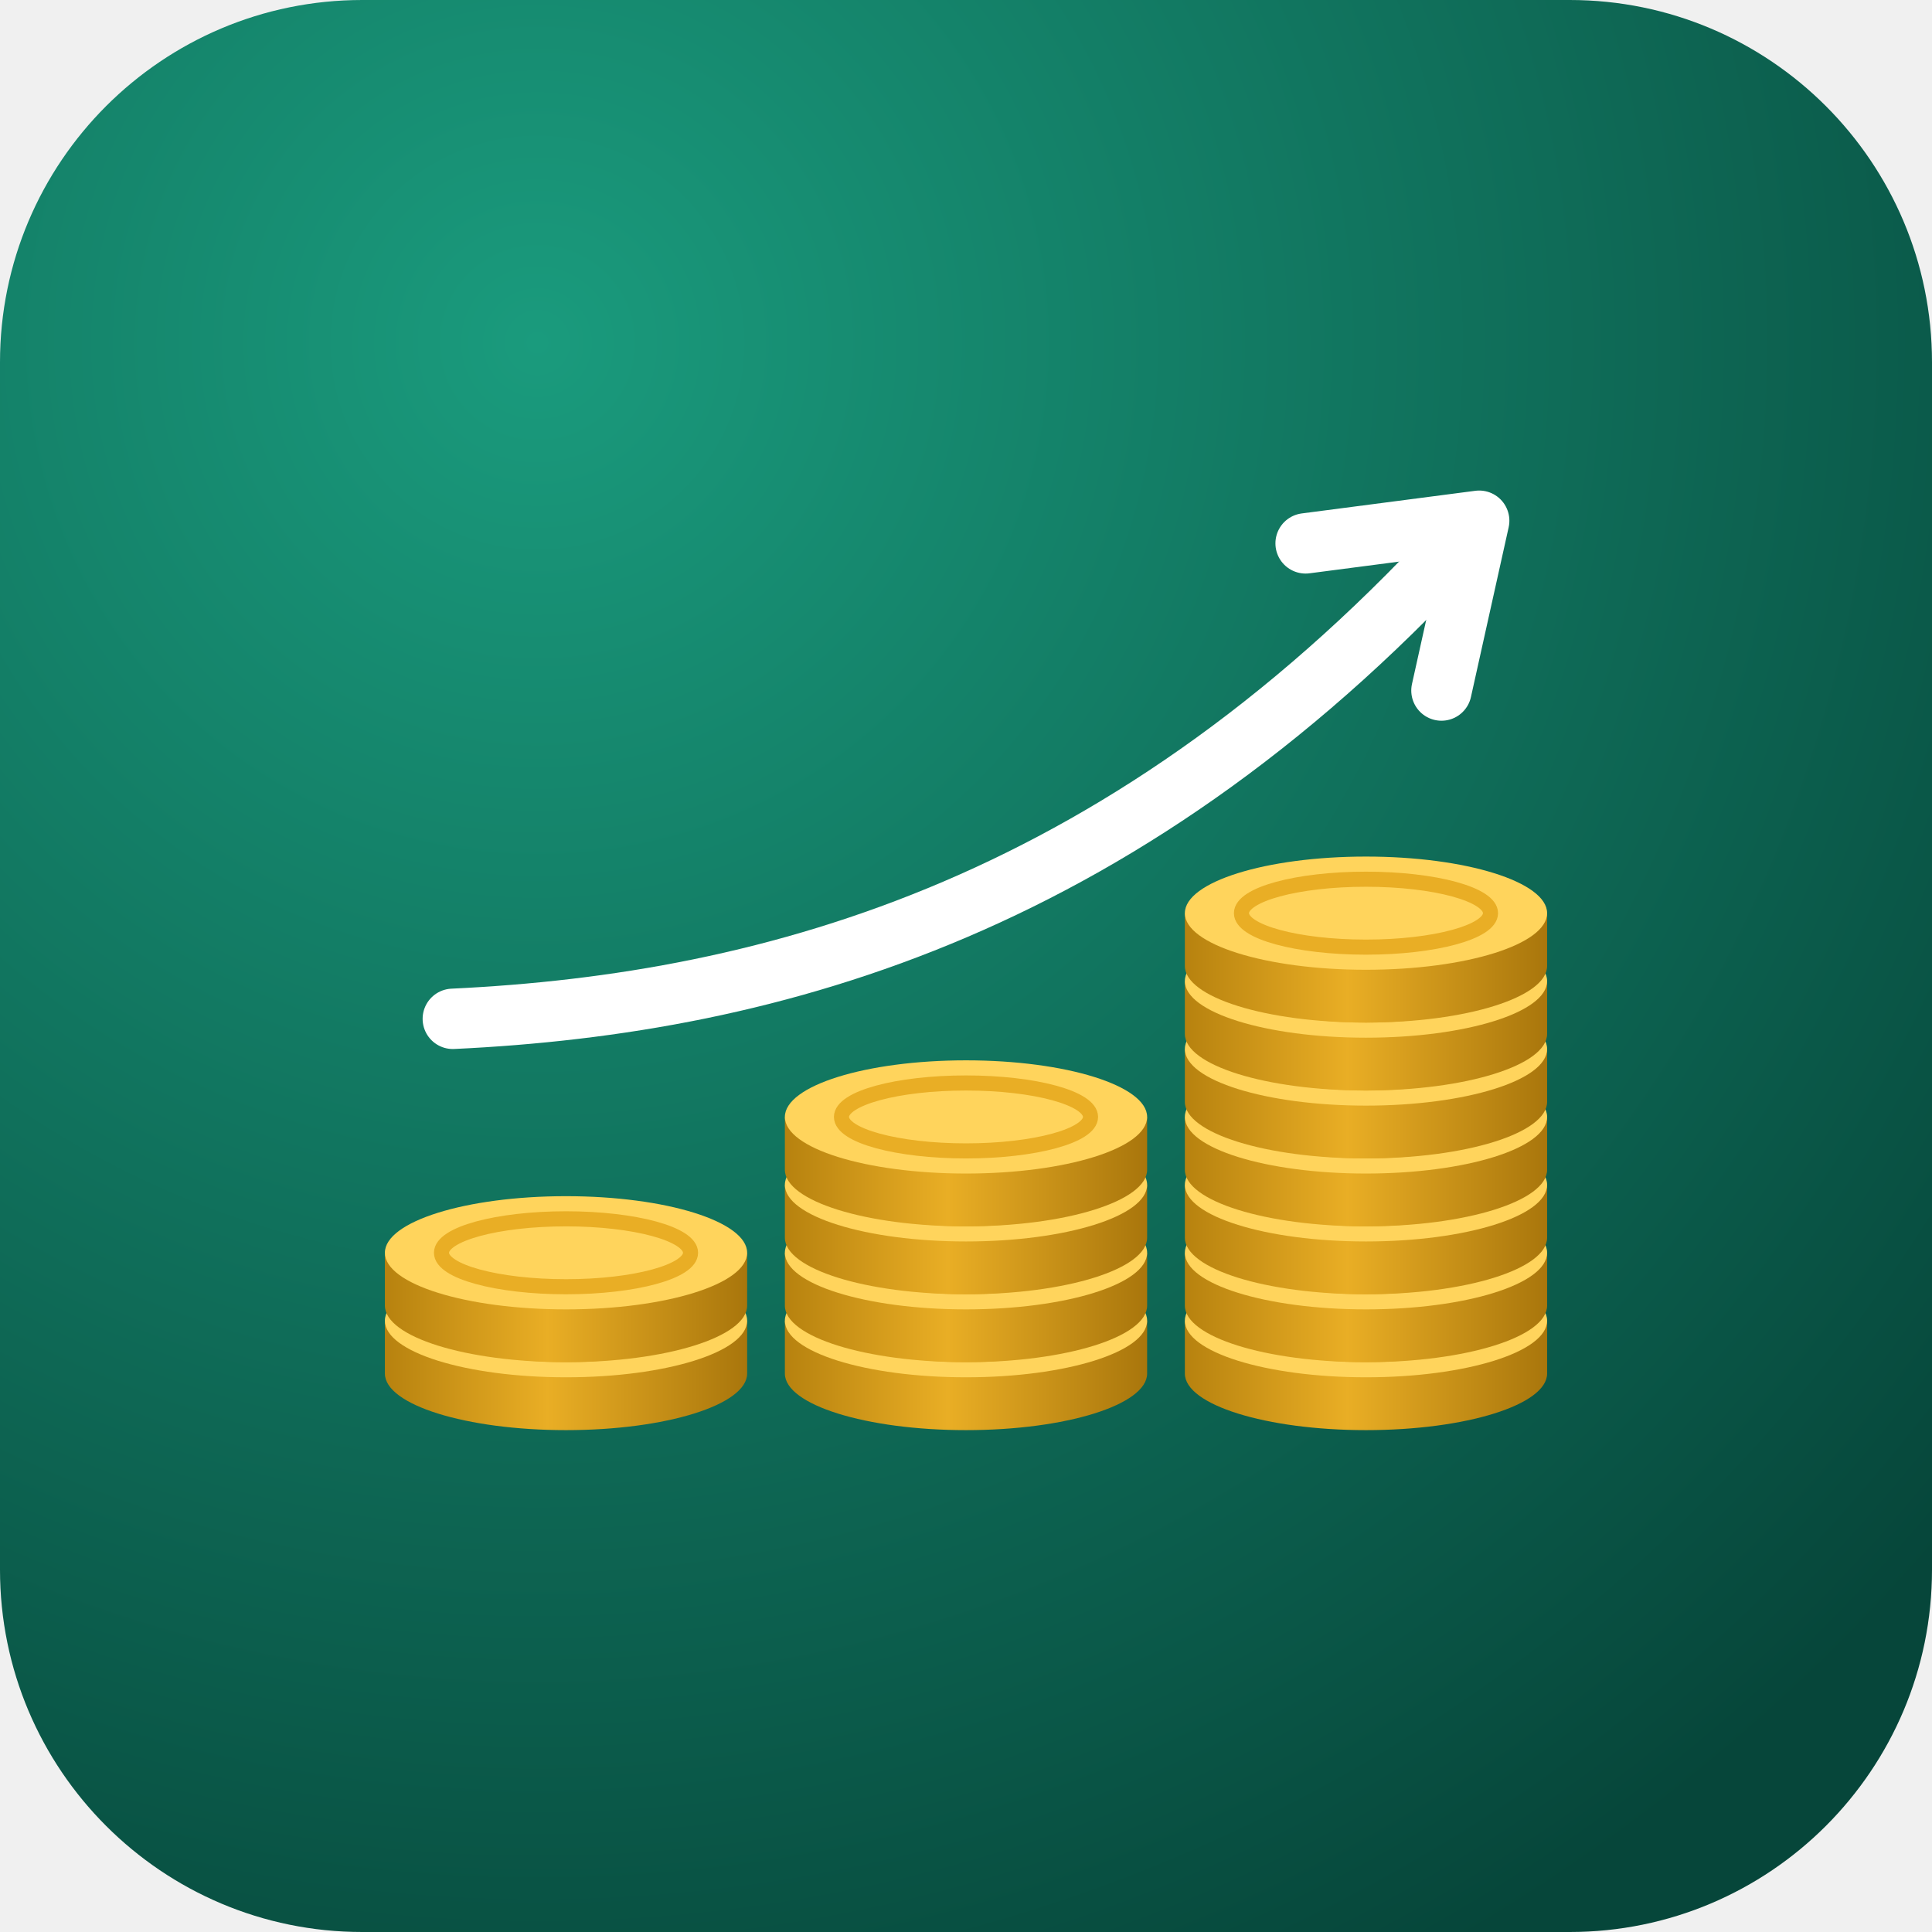
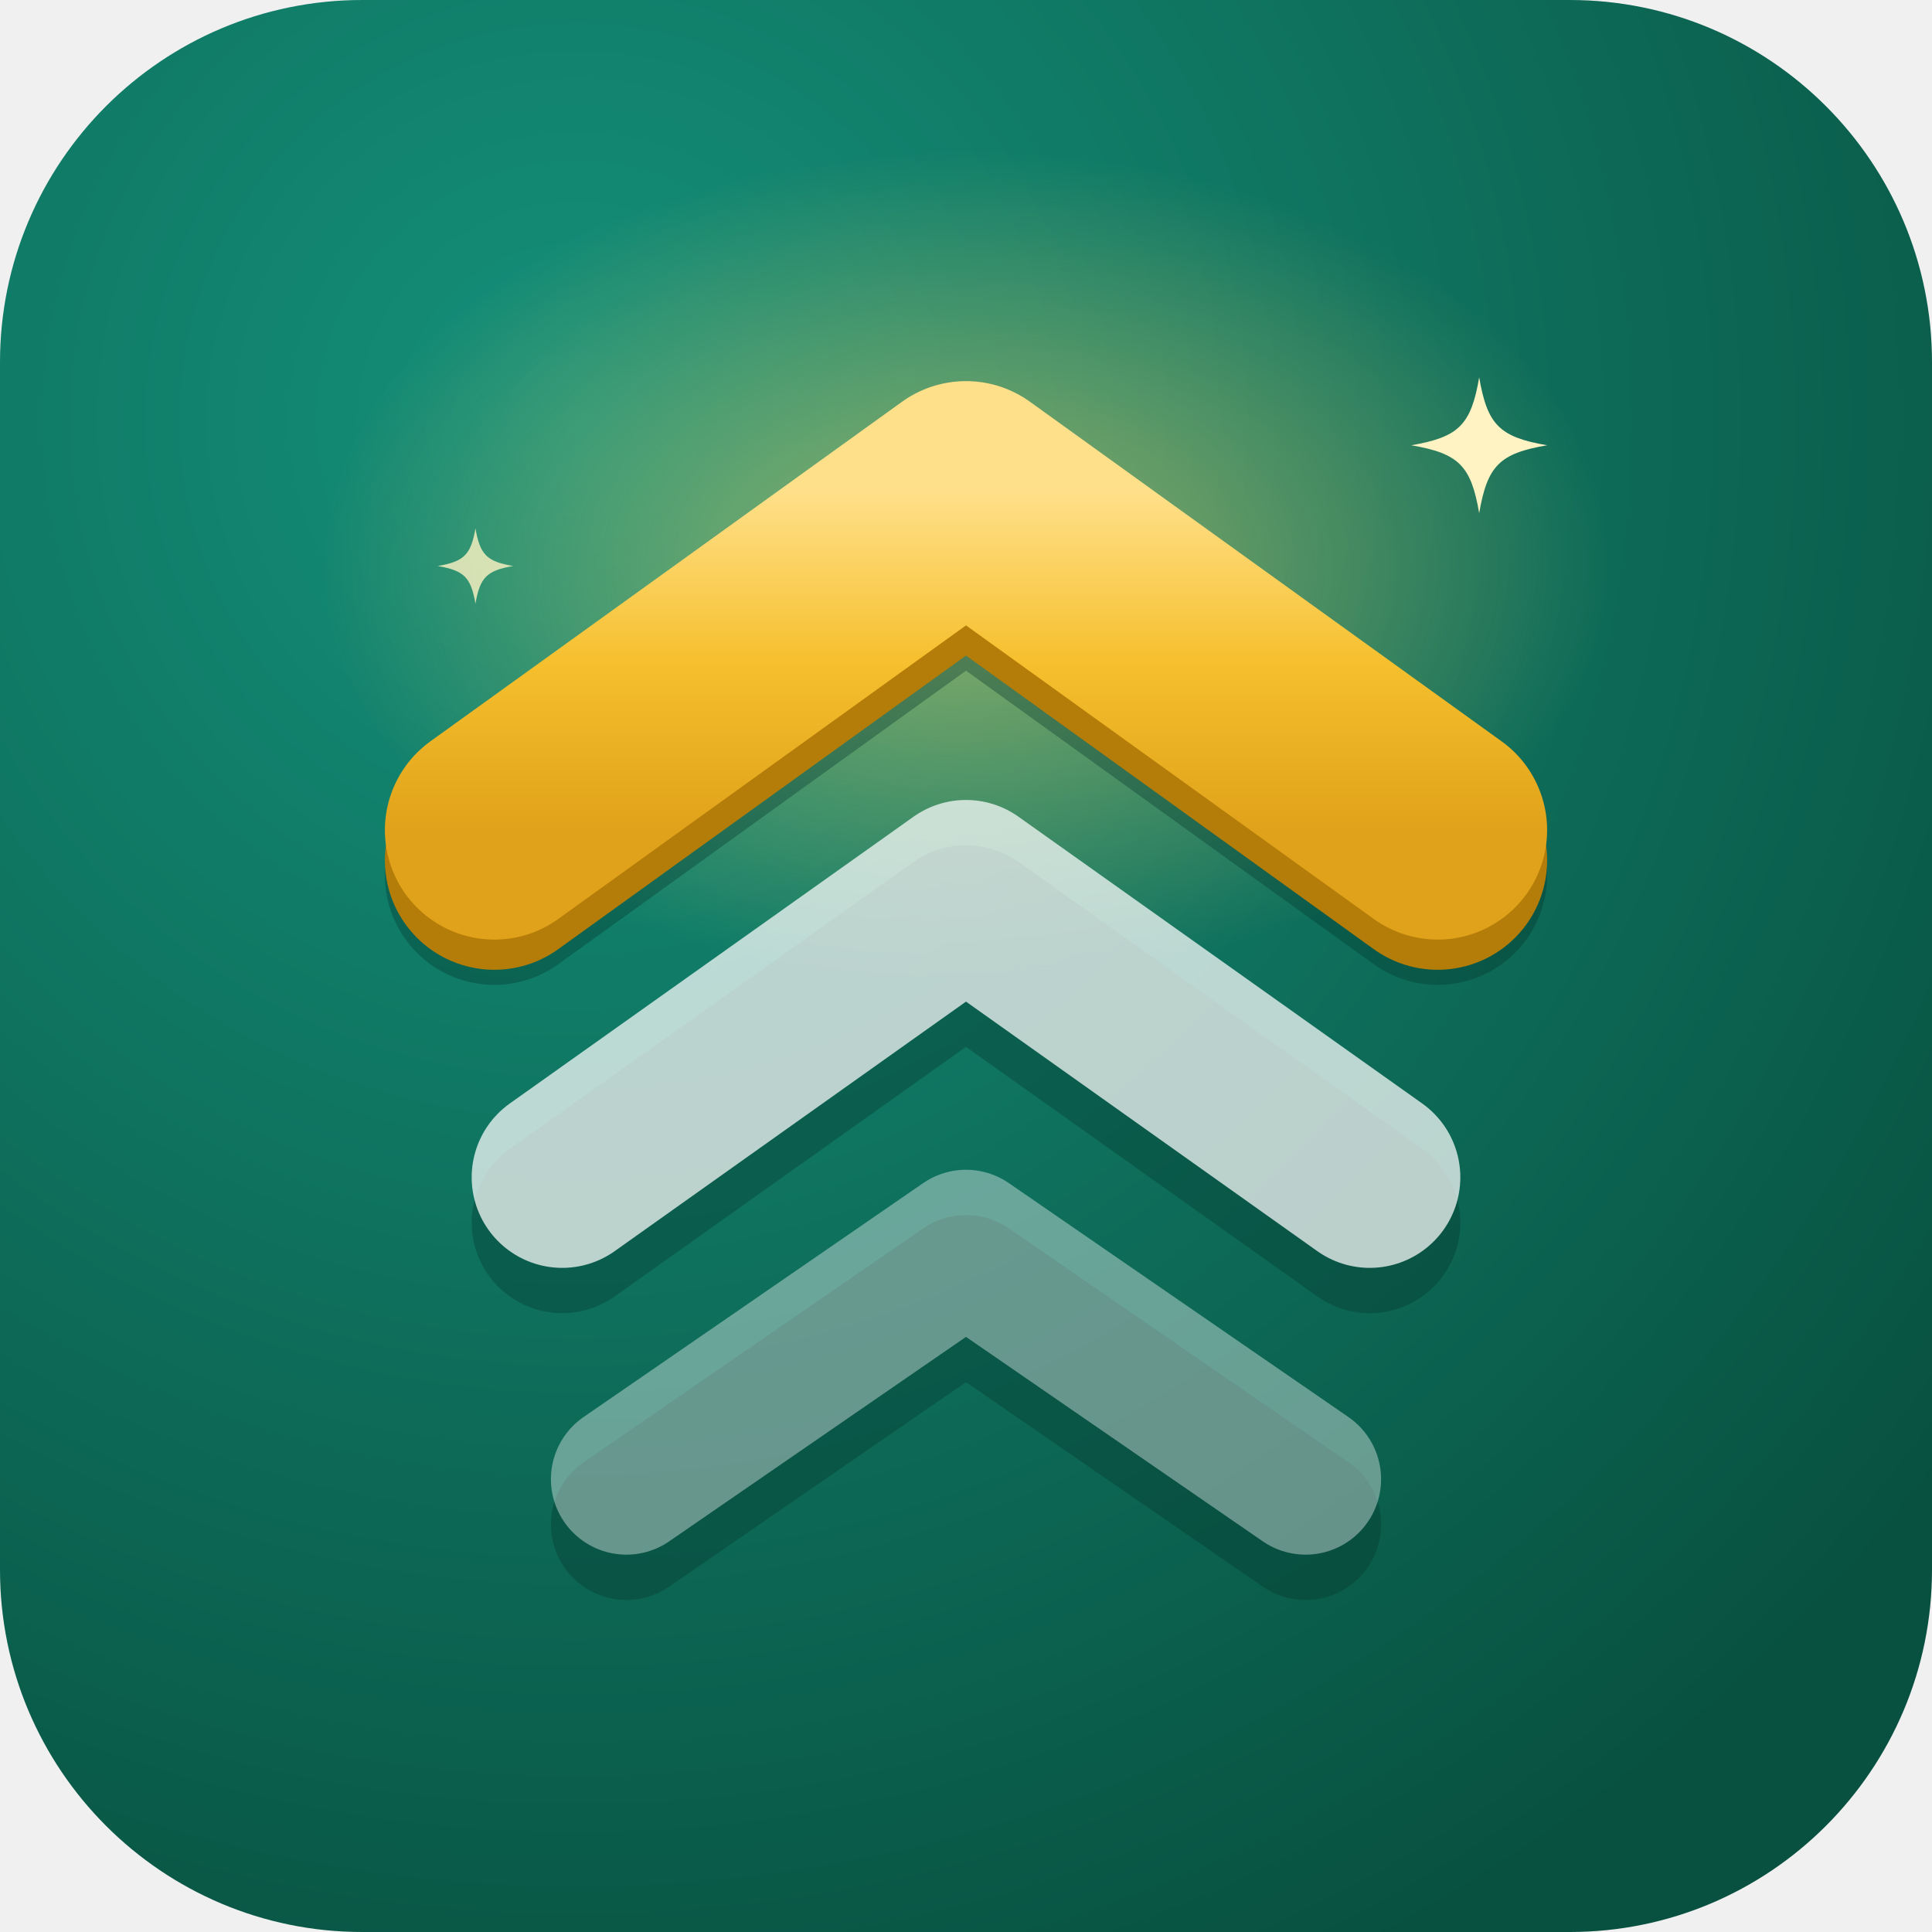
<svg xmlns="http://www.w3.org/2000/svg" viewBox="0 0 512 512">
  <defs>
-     <radialGradient id="bg" cx="28%" cy="18%" r="95%">
-       <stop offset="0" stop-color="#1A9B7D" />
-       <stop offset="1" stop-color="#06463A" />
+     <radialGradient id="bg" cx="30%" cy="22%" r="90%">
+       <stop offset="0" stop-color="#14907A" />
+       <stop offset="1" stop-color="#08503F" />
    </radialGradient>
-     <linearGradient id="side" x1="0" x2="1">
-       <stop offset="0" stop-color="#B7820F" />
-       <stop offset=".45" stop-color="#E9AE25" />
-       <stop offset="1" stop-color="#A9760C" />
+     <linearGradient id="gold" x1="0" y1="0" x2="0" y2="1">
+       <stop offset="0" stop-color="#FFE08A" />
+       <stop offset=".5" stop-color="#F6C02E" />
+       <stop offset="1" stop-color="#E0A21A" />
    </linearGradient>
-     <g id="coin">
-       <path d="M-48 0v14a48 15 0 0 0 96 0v-14z" fill="url(#side)" />
-       <ellipse rx="48" ry="15" fill="#FFD45C" />
-       <ellipse rx="33" ry="9" fill="none" stroke="#E9AE25" stroke-width="4" />
-     </g>
+     <radialGradient id="glow">
+       <stop offset="0" stop-color="#FFD866" stop-opacity=".55" />
+       <stop offset="1" stop-color="#FFD866" stop-opacity="0" />
+     </radialGradient>
+     <clipPath id="r">
+       <rect width="512" height="512" rx="96" />
+     </clipPath>
  </defs>
-   <rect width="512" height="512" rx="96" fill="url(#bg)" />
-   <g transform="translate(0 -22)">
-     <use href="#coin" x="150" y="372" />
-     <use href="#coin" x="150" y="354" />
-     <use href="#coin" x="256" y="372" />
-     <use href="#coin" x="256" y="354" />
-     <use href="#coin" x="256" y="336" />
-     <use href="#coin" x="256" y="318" />
-     <use href="#coin" x="362" y="372" />
-     <use href="#coin" x="362" y="354" />
-     <use href="#coin" x="362" y="336" />
-     <use href="#coin" x="362" y="318" />
-     <use href="#coin" x="362" y="300" />
-     <use href="#coin" x="362" y="282" />
-     <use href="#coin" x="362" y="264" />
-     <path d="M120 292C205 288 300 262 390 162" fill="none" stroke="#fff" stroke-width="16" stroke-linecap="round" />
-     <path d="M346 166L392 160L382 205" fill="none" stroke="#fff" stroke-width="16" stroke-linecap="round" stroke-linejoin="round" />
+   <g clip-path="url(#r)">
+     <rect width="512" height="512" fill="url(#bg)" />
+     <ellipse cx="256" cy="150" rx="170" ry="110" fill="url(#glow)" />
+     <path d="M166.0 404.0L256.0 342.0L346.0 404.0" fill="none" stroke="#03362B" stroke-opacity="0.35" stroke-width="40.0" stroke-linecap="round" stroke-linejoin="round" />
+     <path d="M166.0 392.0L256.0 330.0L346.0 392.0" fill="none" stroke="#FFFFFF" stroke-opacity="0.38" stroke-width="40.0" stroke-linecap="round" stroke-linejoin="round" />
+     <path d="M149.0 324.0L256.0 248.0L363.0 324.0" fill="none" stroke="#03362B" stroke-opacity="0.35" stroke-width="48.0" stroke-linecap="round" stroke-linejoin="round" />
+     <path d="M149.0 312.0L256.0 236.0L363.0 312.0" fill="none" stroke="#FFFFFF" stroke-opacity="0.72" stroke-width="48.0" stroke-linecap="round" stroke-linejoin="round" />
+     <path d="M131.0 232.0L256.0 142.0L381.0 232.0" fill="none" stroke="#03362B" stroke-opacity="0.35" stroke-width="58.0" stroke-linecap="round" stroke-linejoin="round" />
+     <path d="M131.0 228.0L256.0 138.0L381.0 228.0" fill="none" stroke="#B47C08" stroke-opacity="1" stroke-width="58.0" stroke-linecap="round" stroke-linejoin="round" />
+     <path d="M131.0 220.0L256.0 130.0L381.0 220.0" fill="none" stroke="url(#gold)" stroke-opacity="1" stroke-width="58.0" stroke-linecap="round" stroke-linejoin="round" />
+     <path transform="translate(392 118) scale(18)" d="M0 -1C.12 -.3 .3 -.12 1 0C.3 .12 .12 .3 0 1C-.12 .3 -.3 .12 -1 0C-.3 -.12 -.12 -.3 0 -1Z" fill="#FFF3C4" fill-opacity="1" />
+     <path transform="translate(126 150) scale(10)" d="M0 -1C.12 -.3 .3 -.12 1 0C.3 .12 .12 .3 0 1C-.12 .3 -.3 .12 -1 0C-.3 -.12 -.12 -.3 0 -1Z" fill="#FFF3C4" fill-opacity="0.8" />
  </g>
</svg>
